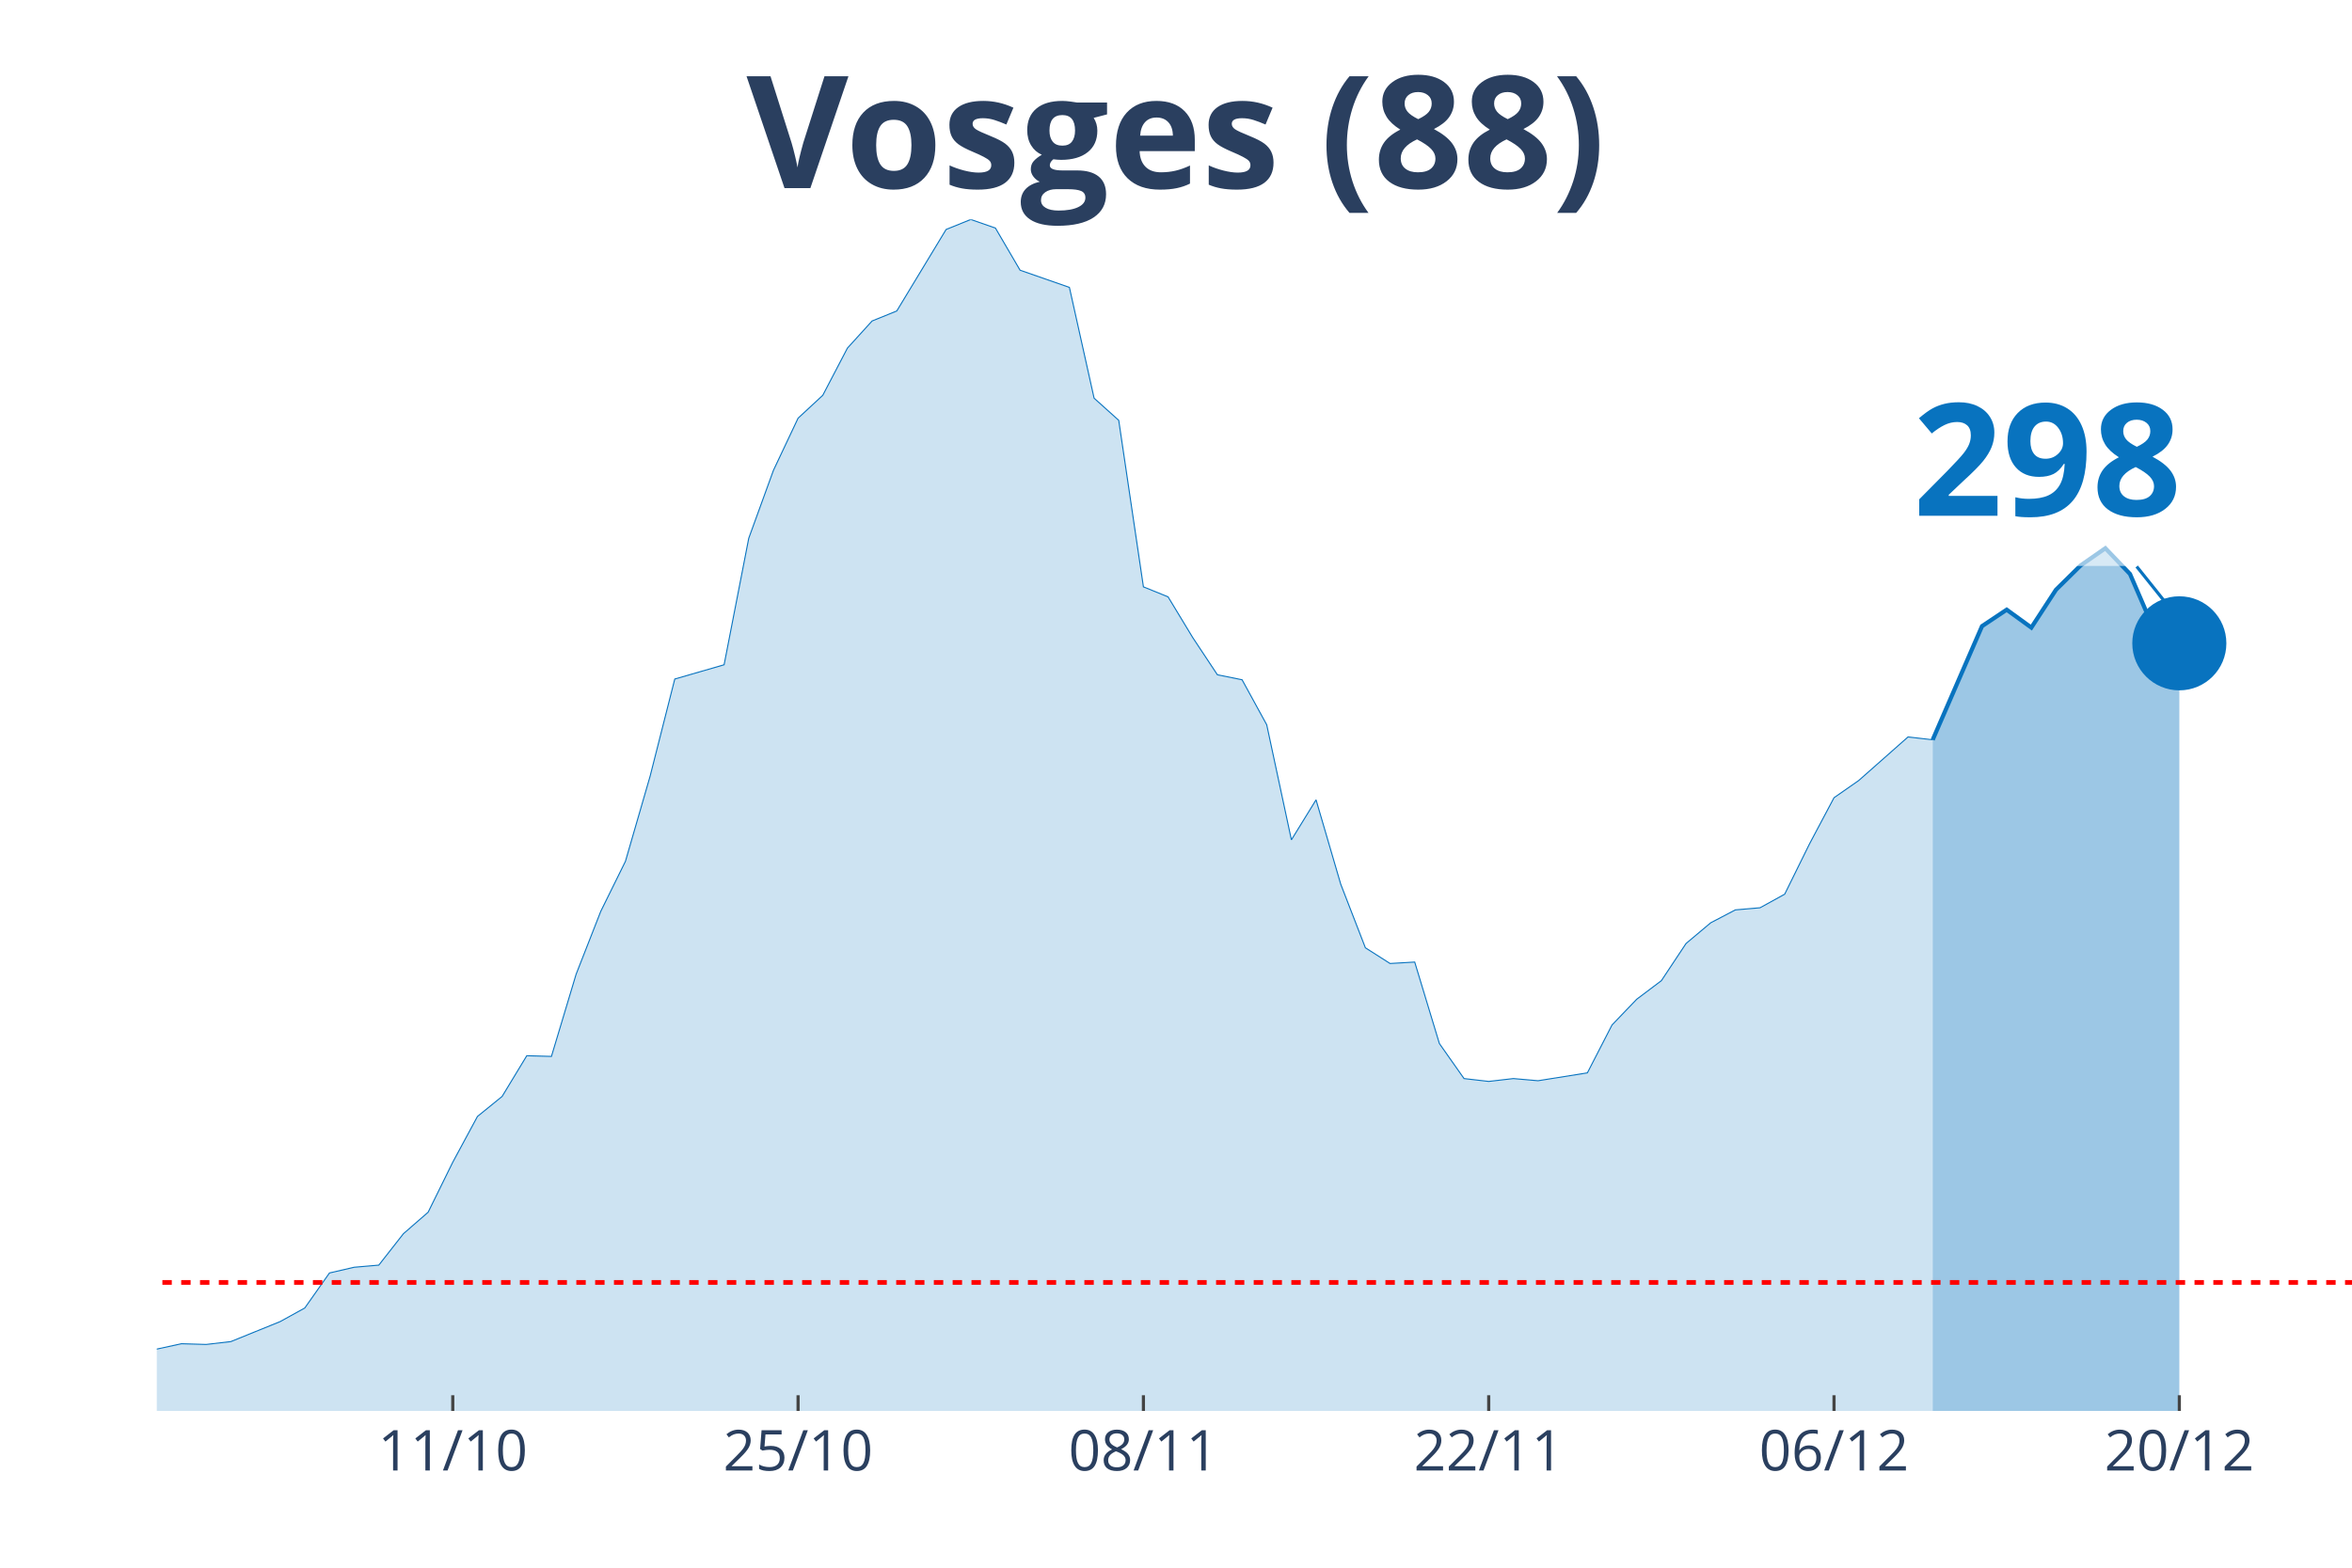
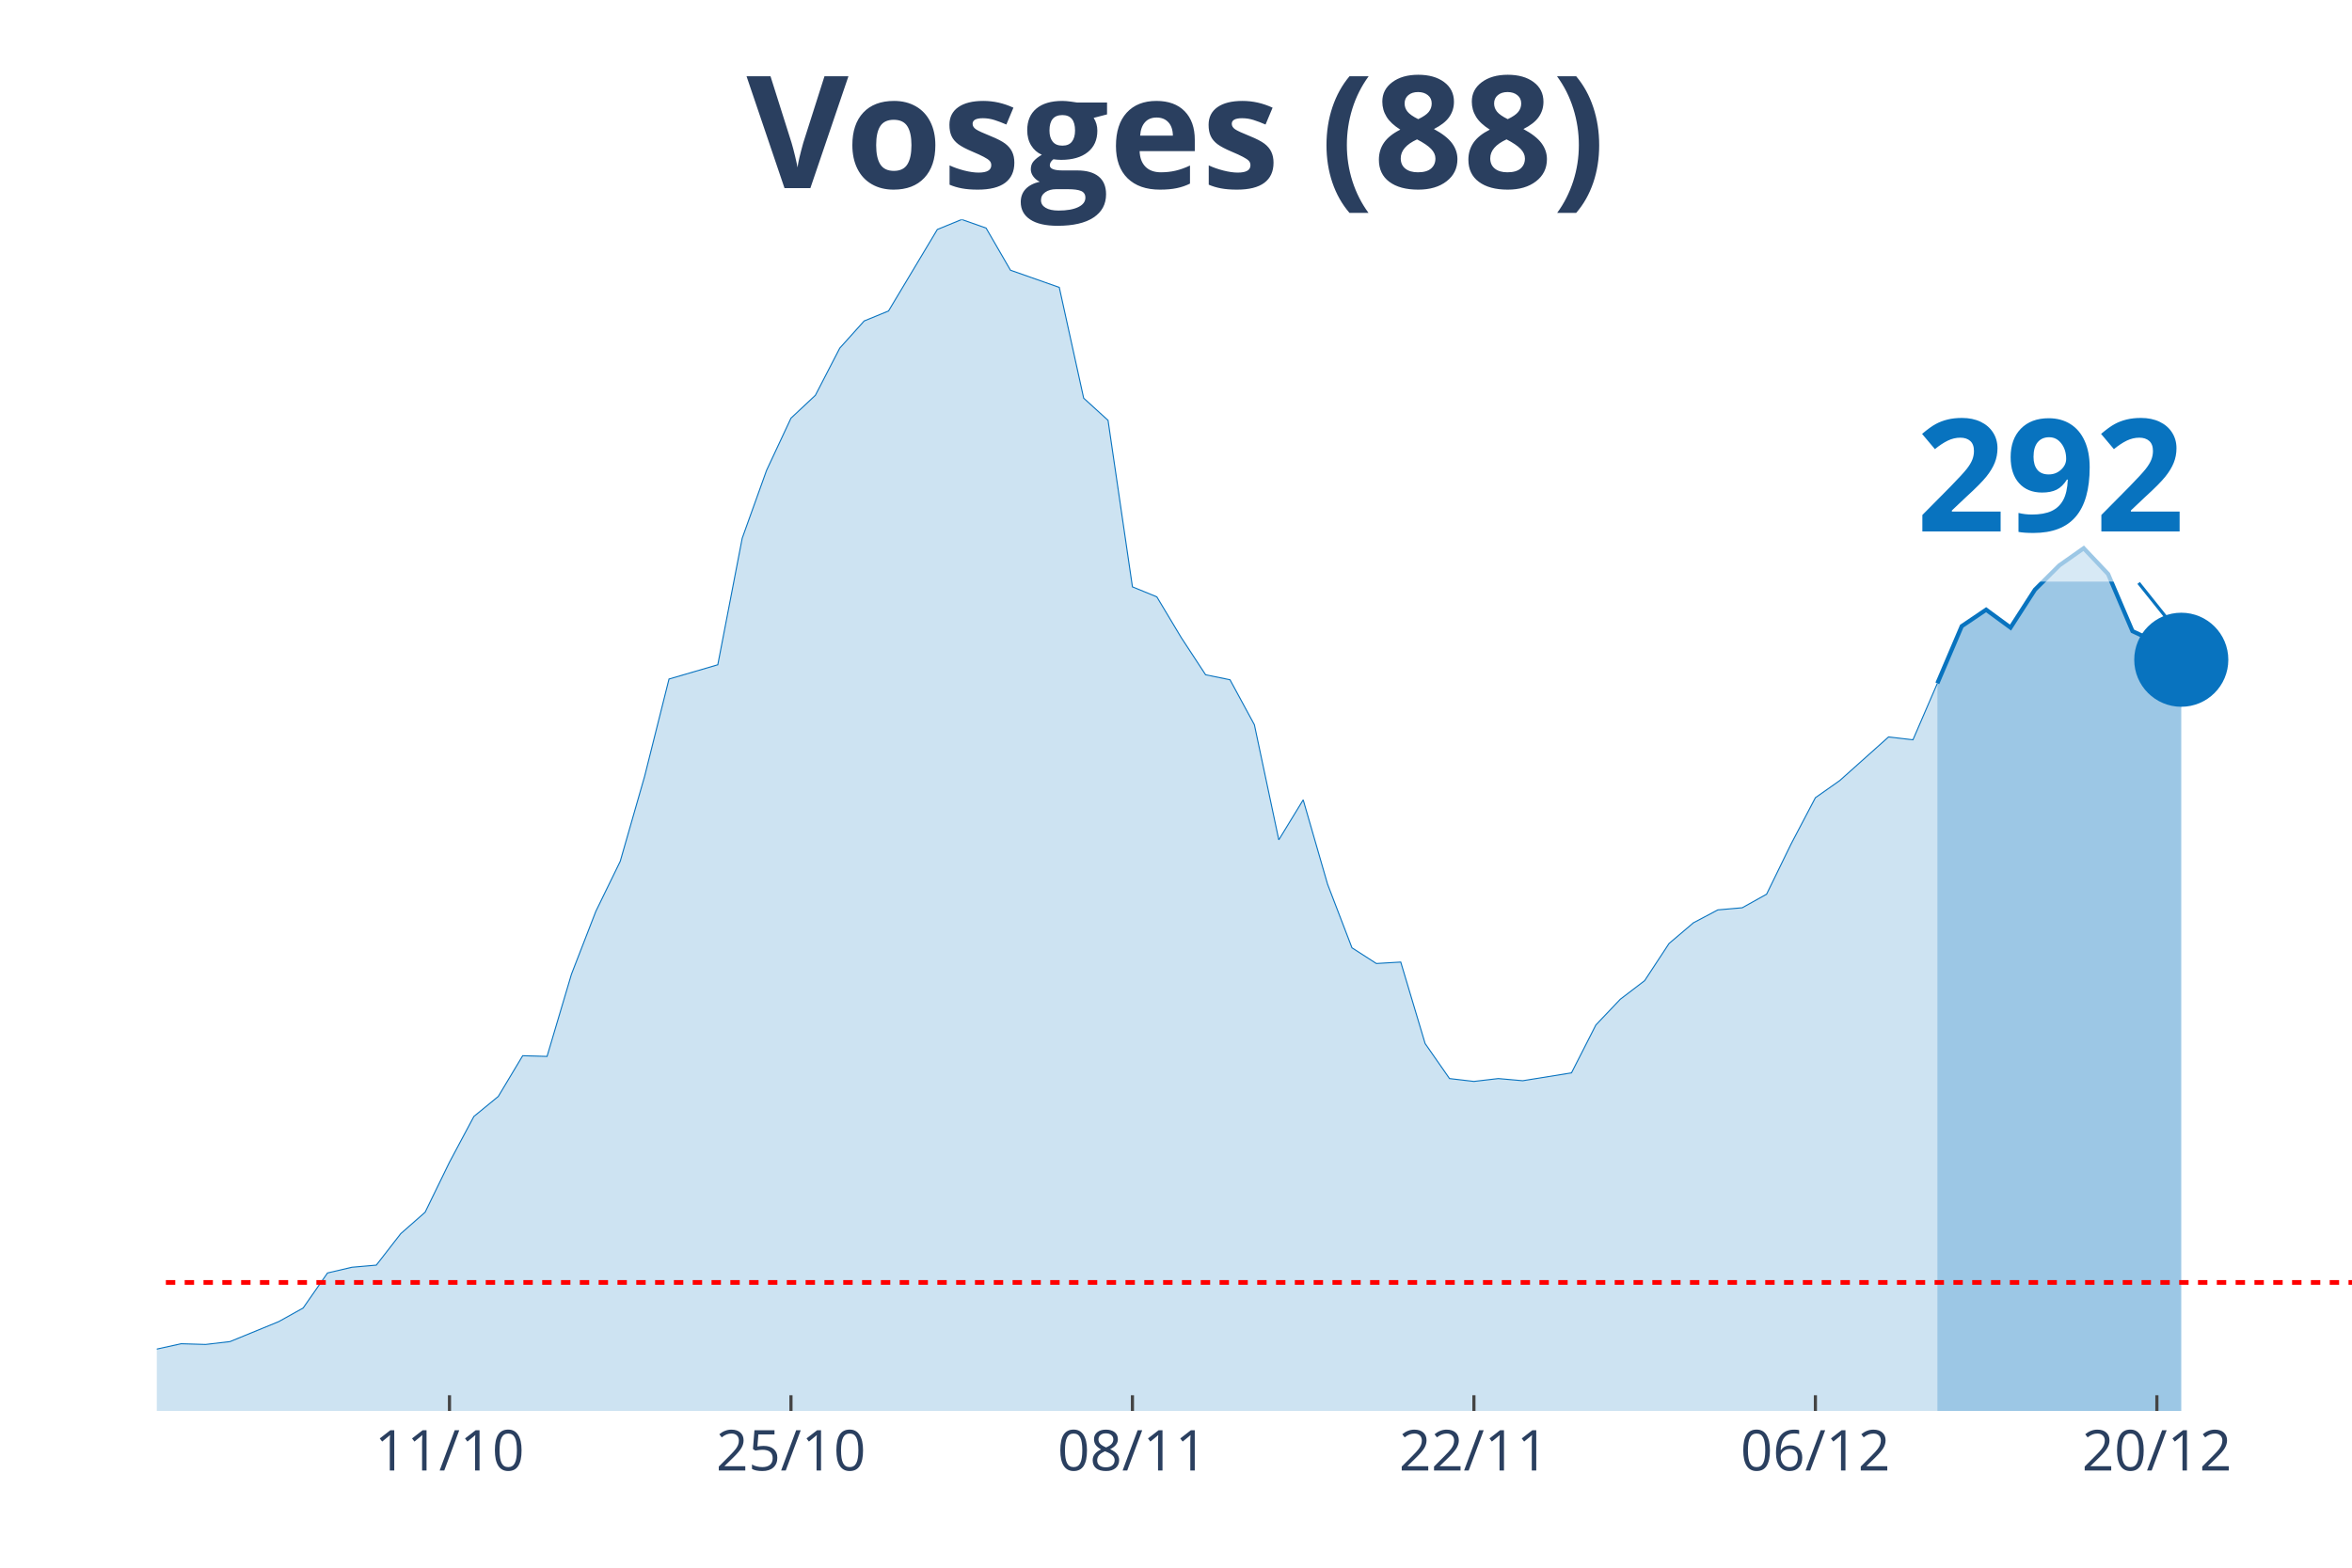
<svg xmlns="http://www.w3.org/2000/svg" class="main-svg" width="1125" height="750" style="" viewBox="0 0 750 500">
  <rect x="0" y="0" width="750" height="500" style="fill: rgb(0, 0, 0); fill-opacity: 0;" />
-   <defs id="defs-c35bd5">
+   <defs id="defs-ea7353">
    <g class="clips">
-       <clipPath id="clipc35bd5xyplot" class="plotclip">
+       <clipPath id="clipea7353xyplot" class="plotclip">
        <rect width="700" height="380" />
      </clipPath>
-       <clipPath class="axesclip" id="clipc35bd5x">
+       <clipPath class="axesclip" id="clipea7353x">
        <rect x="50" y="0" width="700" height="500" />
      </clipPath>
-       <clipPath class="axesclip" id="clipc35bd5y">
+       <clipPath class="axesclip" id="clipea7353y">
        <rect x="0" y="70" width="750" height="380" />
      </clipPath>
-       <clipPath class="axesclip" id="clipc35bd5xy">
+       <clipPath class="axesclip" id="clipea7353xy">
        <rect x="50" y="70" width="700" height="380" />
      </clipPath>
    </g>
    <g class="gradients" />
  </defs>
  <g class="bglayer">
    <rect class="bg" x="50" y="70" width="700" height="380" style="fill: rgb(0, 0, 0); fill-opacity: 0; stroke-width: 0;" />
  </g>
  <g class="layer-below">
    <g class="imagelayer" />
    <g class="shapelayer" />
  </g>
  <g class="cartesianlayer">
    <g class="subplot xy">
      <g class="layer-subplot">
        <g class="shapelayer" />
        <g class="imagelayer" />
      </g>
      <g class="gridlayer">
        <g class="x">
-           <path class="xgrid crisp" transform="translate(144.38,0)" d="M0,70v380" style="stroke: rgb(255, 255, 255); stroke-opacity: 1; stroke-width: 1px;" />
-           <path class="xgrid crisp" transform="translate(254.49,0)" d="M0,70v380" style="stroke: rgb(255, 255, 255); stroke-opacity: 1; stroke-width: 1px;" />
-           <path class="xgrid crisp" transform="translate(364.61,0)" d="M0,70v380" style="stroke: rgb(255, 255, 255); stroke-opacity: 1; stroke-width: 1px;" />
-           <path class="xgrid crisp" transform="translate(474.72,0)" d="M0,70v380" style="stroke: rgb(255, 255, 255); stroke-opacity: 1; stroke-width: 1px;" />
-           <path class="xgrid crisp" transform="translate(584.83,0)" d="M0,70v380" style="stroke: rgb(255, 255, 255); stroke-opacity: 1; stroke-width: 1px;" />
-           <path class="xgrid crisp" transform="translate(694.94,0)" d="M0,70v380" style="stroke: rgb(255, 255, 255); stroke-opacity: 1; stroke-width: 1px;" />
+           <path class="xgrid crisp" transform="translate(143.33,0)" d="M0,70v380" style="stroke: rgb(255, 255, 255); stroke-opacity: 1; stroke-width: 1px;" />
+           <path class="xgrid crisp" transform="translate(252.22,0)" d="M0,70v380" style="stroke: rgb(255, 255, 255); stroke-opacity: 1; stroke-width: 1px;" />
+           <path class="xgrid crisp" transform="translate(361.11,0)" d="M0,70v380" style="stroke: rgb(255, 255, 255); stroke-opacity: 1; stroke-width: 1px;" />
+           <path class="xgrid crisp" transform="translate(470,0)" d="M0,70v380" style="stroke: rgb(255, 255, 255); stroke-opacity: 1; stroke-width: 1px;" />
+           <path class="xgrid crisp" transform="translate(578.89,0)" d="M0,70v380" style="stroke: rgb(255, 255, 255); stroke-opacity: 1; stroke-width: 1px;" />
+           <path class="xgrid crisp" transform="translate(687.78,0)" d="M0,70v380" style="stroke: rgb(255, 255, 255); stroke-opacity: 1; stroke-width: 1px;" />
        </g>
        <g class="y" />
      </g>
      <g class="zerolinelayer" />
      <path class="xlines-below" />
      <path class="ylines-below" />
      <g class="overlines-below" />
      <g class="xaxislayer-below" />
      <g class="yaxislayer-below" />
      <g class="overaxes-below" />
-       <g class="plot" transform="translate(50, 70)" clip-path="url('#clipc35bd5xyplot')">
+       <g class="plot" transform="translate(50, 70)" clip-path="url('#clipea7353xyplot')">
        <g class="scatterlayer mlayer">
-           <g class="trace scatter traceadb3ed" style="stroke-miterlimit: 2;">
+           <g class="trace scatter trace4f36f9" style="stroke-miterlimit: 2;">
            <g class="fills">
              <g>
-                 <path class="js-fill" d="M566.29,380L-1069.66,380L-1069.66,373.85L-920.22,377.72L-912.36,376.58L-629.21,373.62L-621.35,370.65L-597.75,362.9L-589.89,362.9L-519.1,372.02L-511.24,374.07L-408.99,372.48L-401.12,371.34L-369.66,369.29L-361.8,371.34L-330.34,371.11L-322.47,370.65L-267.42,367.23L-259.55,366.78L-243.82,364.5L-235.96,365.41L-212.36,366.09L-204.49,366.32L-180.9,367.01L-173.03,366.32L-157.3,364.96L-149.44,364.96L-133.71,360.62L-125.84,360.85L-110.11,363.59L-102.25,363.82L-70.79,364.27L-62.92,363.59L-31.46,365.41L-23.6,364.27L-15.73,364.73L-7.87,361.99L7.87,358.57L15.73,358.8L23.6,357.89L31.46,354.7L39.33,351.51L47.19,347.17L55.06,336L62.92,334.18L70.79,333.5L78.65,323.47L86.52,316.63L94.38,300.67L102.25,286.08L110.11,279.7L117.98,266.71L125.84,266.93L133.71,240.72L141.57,220.66L149.44,204.7L157.3,177.58L165.17,146.57L173.03,144.3L180.9,142.02L188.76,101.67L196.63,80.01L204.49,63.37L212.36,56.08L220.22,41.03L228.09,32.37L235.96,29.18L251.69,3.19L259.55,0L267.42,2.74L275.28,16.18L291.01,21.66L298.88,56.99L306.74,64.06L314.61,117.17L322.47,120.36L330.34,133.35L338.2,145.21L346.07,146.8L353.93,161.16L361.8,197.86L369.66,185.1L377.53,212L385.39,232.29L393.26,237.3L401.12,236.84L408.99,262.83L416.85,274L424.72,274.91L432.58,274L440.45,274.69L456.18,272.18L464.04,256.9L471.91,248.7L479.78,242.77L487.64,230.92L495.51,224.31L503.37,220.2L511.24,219.52L519.1,215.19L526.97,199.23L534.83,184.42L542.7,178.94L558.43,165.04L566.29,165.95" style="fill: rgb(8, 115, 191); fill-opacity: 0.2; stroke-width: 0;" />
+                 <path class="js-fill" d="M567.78,380L-1057.78,380L-1057.78,373.85L-910,377.72L-902.22,376.58L-622.22,373.62L-614.44,370.65L-591.11,362.9L-583.33,362.9L-513.33,372.02L-505.56,374.07L-404.44,372.48L-396.67,371.34L-365.56,369.29L-357.78,371.34L-326.67,371.11L-318.89,370.65L-264.44,367.23L-256.67,366.78L-241.11,364.5L-233.33,365.41L-210,366.09L-202.22,366.32L-178.89,367.01L-171.11,366.32L-155.56,364.96L-147.78,364.96L-132.22,360.62L-124.44,360.85L-108.89,363.59L-101.11,363.82L-70,364.27L-62.22,363.59L-31.11,365.41L-23.33,364.27L-15.56,364.73L-7.78,361.99L7.78,358.57L15.56,358.8L23.33,357.89L31.11,354.7L38.89,351.51L46.67,347.17L54.44,336L62.22,334.18L70,333.5L77.78,323.47L85.56,316.63L93.33,300.67L101.11,286.08L108.89,279.7L116.67,266.71L124.44,266.93L132.22,240.72L140,220.66L147.78,204.7L155.56,177.58L163.33,146.57L171.11,144.3L178.89,142.02L186.67,101.67L194.44,80.01L202.22,63.37L210,56.08L217.78,41.03L225.56,32.37L233.33,29.18L248.89,3.19L256.67,0L264.44,2.74L272.22,16.18L287.78,21.66L295.56,56.99L303.33,64.06L311.11,117.17L318.89,120.36L326.67,133.35L334.44,145.21L342.22,146.8L350,161.16L357.78,197.86L365.56,185.1L373.33,212L381.11,232.29L388.89,237.3L396.67,236.84L404.44,262.83L412.22,274L420,274.91L427.78,274L435.56,274.69L451.11,272.18L458.89,256.9L466.67,248.7L474.44,242.77L482.22,230.92L490,224.31L497.78,220.2L505.56,219.52L513.33,215.19L521.11,199.23L528.89,184.42L536.67,178.94L552.22,165.04L560,165.95L567.78,147.94" style="fill: rgb(8, 115, 191); fill-opacity: 0.2; stroke-width: 0;" />
              </g>
            </g>
            <g class="errorbars" />
            <g class="lines">
-               <path class="js-line" d="M-1069.66,373.85L-920.22,377.72L-912.36,376.58L-629.21,373.62L-621.35,370.65L-597.75,362.9L-589.89,362.9L-519.1,372.02L-511.24,374.07L-408.99,372.48L-401.12,371.34L-369.66,369.29L-361.8,371.34L-330.34,371.11L-322.47,370.65L-267.42,367.23L-259.55,366.78L-243.82,364.5L-235.96,365.41L-212.36,366.09L-204.49,366.32L-180.9,367.01L-173.03,366.32L-157.3,364.96L-149.44,364.96L-133.71,360.62L-125.84,360.85L-110.11,363.59L-102.25,363.82L-70.79,364.27L-62.92,363.59L-31.46,365.41L-23.6,364.27L-15.73,364.73L-7.87,361.99L7.87,358.57L15.73,358.8L23.6,357.89L31.46,354.7L39.33,351.51L47.19,347.17L55.06,336L62.92,334.18L70.79,333.5L78.65,323.47L86.52,316.63L94.38,300.67L102.25,286.08L110.11,279.7L117.98,266.71L125.84,266.93L133.71,240.72L141.57,220.66L149.44,204.7L157.3,177.58L165.17,146.57L173.03,144.3L180.9,142.02L188.76,101.67L196.63,80.01L204.49,63.37L212.36,56.08L220.22,41.03L228.09,32.37L235.96,29.18L251.69,3.19L259.55,0L267.42,2.74L275.28,16.18L291.01,21.66L298.88,56.99L306.74,64.06L314.61,117.17L322.47,120.36L330.34,133.35L338.2,145.21L346.07,146.8L353.93,161.16L361.8,197.86L369.66,185.1L377.53,212L385.39,232.29L393.26,237.3L401.12,236.84L408.99,262.83L416.85,274L424.72,274.91L432.58,274L440.45,274.69L456.18,272.18L464.04,256.9L471.91,248.7L479.78,242.77L487.64,230.92L495.51,224.31L503.37,220.2L511.24,219.52L519.1,215.19L526.97,199.23L534.83,184.42L542.7,178.94L558.43,165.04L566.29,165.95" style="vector-effect: non-scaling-stroke; fill: none; stroke: rgb(8, 115, 191); stroke-opacity: 1; stroke-width: 0.5px; opacity: 1;" />
+               <path class="js-line" d="M-1057.78,373.85L-910,377.72L-902.22,376.58L-622.22,373.62L-614.44,370.65L-591.11,362.9L-583.33,362.9L-513.33,372.02L-505.56,374.07L-404.44,372.48L-396.67,371.34L-365.56,369.29L-357.78,371.34L-326.67,371.11L-318.89,370.65L-264.44,367.23L-256.67,366.78L-241.11,364.5L-233.33,365.41L-210,366.09L-202.22,366.32L-178.89,367.01L-171.11,366.32L-155.56,364.96L-147.78,364.96L-132.22,360.62L-124.44,360.85L-108.89,363.59L-101.11,363.82L-70,364.27L-62.22,363.59L-31.11,365.41L-23.33,364.27L-15.56,364.73L-7.78,361.99L7.78,358.57L15.56,358.8L23.33,357.89L31.11,354.7L38.89,351.51L46.67,347.17L54.44,336L62.22,334.18L70,333.5L77.78,323.47L85.56,316.63L93.33,300.67L101.11,286.08L108.89,279.7L116.67,266.71L124.44,266.93L132.22,240.72L140,220.66L147.78,204.7L155.56,177.58L163.33,146.57L171.11,144.3L178.89,142.02L186.67,101.67L194.44,80.01L202.22,63.37L210,56.08L217.78,41.03L225.56,32.37L233.33,29.18L248.89,3.19L256.67,0L264.44,2.74L272.22,16.18L287.78,21.66L295.56,56.99L303.33,64.06L311.11,117.17L318.89,120.36L326.67,133.35L334.44,145.21L342.22,146.8L350,161.16L357.78,197.86L365.56,185.1L373.33,212L381.11,232.29L388.89,237.3L396.67,236.84L404.44,262.83L412.22,274L420,274.91L427.78,274L435.56,274.69L451.11,272.18L458.89,256.9L466.67,248.7L474.44,242.77L482.22,230.92L490,224.31L497.78,220.2L505.56,219.52L513.33,215.19L521.11,199.23L528.89,184.42L536.67,178.94L552.22,165.04L560,165.95L567.78,147.94" style="vector-effect: non-scaling-stroke; fill: none; stroke: rgb(8, 115, 191); stroke-opacity: 1; stroke-width: 0.5px; opacity: 1;" />
            </g>
            <g class="points" />
            <g class="text" />
          </g>
-           <g class="trace scatter trace499e6c" style="stroke-miterlimit: 2;">
+           <g class="trace scatter tracecd3c67" style="stroke-miterlimit: 2;">
            <g class="fills">
              <g>
-                 <path class="js-fill" d="M644.94,380L566.29,380L566.29,165.95L582.02,129.71L589.89,124.46L597.75,130.16L605.62,118.08L613.48,110.33L621.35,104.86L629.21,113.07L637.08,131.3L644.94,135.18" style="fill: rgb(8, 115, 191); fill-opacity: 0.4; stroke-width: 0;" />
+                 <path class="js-fill" d="M645.56,380L567.78,380L567.78,147.94L575.56,129.71L583.33,124.46L591.11,130.16L598.89,118.08L606.67,110.33L614.44,104.86L622.22,113.07L630,131.3L637.78,134.95L645.56,140.42" style="fill: rgb(8, 115, 191); fill-opacity: 0.4; stroke-width: 0;" />
              </g>
            </g>
            <g class="errorbars" />
            <g class="lines">
-               <path class="js-line" d="M566.29,165.95L582.02,129.71L589.89,124.46L597.75,130.16L605.62,118.08L613.48,110.33L621.35,104.86L629.21,113.07L637.08,131.3L644.94,135.18" style="vector-effect: non-scaling-stroke; fill: none; stroke: rgb(8, 115, 191); stroke-opacity: 1; stroke-width: 2px; opacity: 1;" />
+               <path class="js-line" d="M567.78,147.94L575.56,129.71L583.33,124.46L591.11,130.16L598.89,118.08L606.67,110.33L614.44,104.86L622.22,113.07L630,131.3L637.78,134.95L645.56,140.42" style="vector-effect: non-scaling-stroke; fill: none; stroke: rgb(8, 115, 191); stroke-opacity: 1; stroke-width: 2px; opacity: 1;" />
            </g>
            <g class="points" />
            <g class="text" />
          </g>
-           <g class="trace scatter trace3b7d3a" style="stroke-miterlimit: 2; opacity: 1;">
+           <g class="trace scatter trace8845c1" style="stroke-miterlimit: 2; opacity: 1;">
            <g class="fills" />
            <g class="errorbars" />
            <g class="lines" />
            <g class="points">
-               <path class="point" transform="translate(644.94,135.18)" d="M15,0A15,15 0 1,1 0,-15A15,15 0 0,1 15,0Z" style="opacity: 1; stroke-width: 0px; fill: rgb(8, 115, 191); fill-opacity: 1;" />
+               <path class="point" transform="translate(645.56,140.42)" d="M15,0A15,15 0 1,1 0,-15A15,15 0 0,1 15,0Z" style="opacity: 1; stroke-width: 0px; fill: rgb(8, 115, 191); fill-opacity: 1;" />
            </g>
            <g class="text" />
          </g>
        </g>
      </g>
      <g class="overplot" />
      <path class="xlines-above crisp" style="fill: none; stroke-width: 1px; stroke: rgb(0, 0, 0); stroke-opacity: 0;" d="" />
      <path class="ylines-above crisp" style="fill: none;" d="M0,0" />
      <g class="overlines-above" />
      <g class="xaxislayer-above">
-         <path class="xtick ticks crisp" d="M0,450v-5" transform="translate(144.38,0)" style="stroke: rgb(68, 68, 68); stroke-opacity: 1; stroke-width: 1px;" />
-         <path class="xtick ticks crisp" d="M0,450v-5" transform="translate(254.49,0)" style="stroke: rgb(68, 68, 68); stroke-opacity: 1; stroke-width: 1px;" />
-         <path class="xtick ticks crisp" d="M0,450v-5" transform="translate(364.61,0)" style="stroke: rgb(68, 68, 68); stroke-opacity: 1; stroke-width: 1px;" />
-         <path class="xtick ticks crisp" d="M0,450v-5" transform="translate(474.72,0)" style="stroke: rgb(68, 68, 68); stroke-opacity: 1; stroke-width: 1px;" />
-         <path class="xtick ticks crisp" d="M0,450v-5" transform="translate(584.83,0)" style="stroke: rgb(68, 68, 68); stroke-opacity: 1; stroke-width: 1px;" />
-         <path class="xtick ticks crisp" d="M0,450v-5" transform="translate(694.94,0)" style="stroke: rgb(68, 68, 68); stroke-opacity: 1; stroke-width: 1px;" />
+         <path class="xtick ticks crisp" d="M0,450v-5" transform="translate(143.33,0)" style="stroke: rgb(68, 68, 68); stroke-opacity: 1; stroke-width: 1px;" />
+         <path class="xtick ticks crisp" d="M0,450v-5" transform="translate(252.22,0)" style="stroke: rgb(68, 68, 68); stroke-opacity: 1; stroke-width: 1px;" />
+         <path class="xtick ticks crisp" d="M0,450v-5" transform="translate(361.11,0)" style="stroke: rgb(68, 68, 68); stroke-opacity: 1; stroke-width: 1px;" />
+         <path class="xtick ticks crisp" d="M0,450v-5" transform="translate(470,0)" style="stroke: rgb(68, 68, 68); stroke-opacity: 1; stroke-width: 1px;" />
+         <path class="xtick ticks crisp" d="M0,450v-5" transform="translate(578.89,0)" style="stroke: rgb(68, 68, 68); stroke-opacity: 1; stroke-width: 1px;" />
+         <path class="xtick ticks crisp" d="M0,450v-5" transform="translate(687.78,0)" style="stroke: rgb(68, 68, 68); stroke-opacity: 1; stroke-width: 1px;" />
        <g class="xtick">
-           <text text-anchor="middle" x="0" y="469" transform="translate(144.38,0)" style="font-family: 'Open Sans', verdana, arial, sans-serif; font-size: 18px; fill: rgb(42, 63, 95); fill-opacity: 1; white-space: pre;">11/10</text>
+           <text text-anchor="middle" x="0" y="469" transform="translate(143.33,0)" style="font-family: 'Open Sans', verdana, arial, sans-serif; font-size: 18px; fill: rgb(42, 63, 95); fill-opacity: 1; white-space: pre;">11/10</text>
        </g>
        <g class="xtick">
-           <text text-anchor="middle" x="0" y="469" transform="translate(254.49,0)" style="font-family: 'Open Sans', verdana, arial, sans-serif; font-size: 18px; fill: rgb(42, 63, 95); fill-opacity: 1; white-space: pre;">25/10</text>
+           <text text-anchor="middle" x="0" y="469" transform="translate(252.22,0)" style="font-family: 'Open Sans', verdana, arial, sans-serif; font-size: 18px; fill: rgb(42, 63, 95); fill-opacity: 1; white-space: pre;">25/10</text>
        </g>
        <g class="xtick">
-           <text text-anchor="middle" x="0" y="469" transform="translate(364.61,0)" style="font-family: 'Open Sans', verdana, arial, sans-serif; font-size: 18px; fill: rgb(42, 63, 95); fill-opacity: 1; white-space: pre;">08/11</text>
+           <text text-anchor="middle" x="0" y="469" transform="translate(361.11,0)" style="font-family: 'Open Sans', verdana, arial, sans-serif; font-size: 18px; fill: rgb(42, 63, 95); fill-opacity: 1; white-space: pre;">08/11</text>
        </g>
        <g class="xtick">
-           <text text-anchor="middle" x="0" y="469" transform="translate(474.72,0)" style="font-family: 'Open Sans', verdana, arial, sans-serif; font-size: 18px; fill: rgb(42, 63, 95); fill-opacity: 1; white-space: pre;">22/11</text>
+           <text text-anchor="middle" x="0" y="469" transform="translate(470,0)" style="font-family: 'Open Sans', verdana, arial, sans-serif; font-size: 18px; fill: rgb(42, 63, 95); fill-opacity: 1; white-space: pre;">22/11</text>
        </g>
        <g class="xtick">
-           <text text-anchor="middle" x="0" y="469" transform="translate(584.83,0)" style="font-family: 'Open Sans', verdana, arial, sans-serif; font-size: 18px; fill: rgb(42, 63, 95); fill-opacity: 1; white-space: pre;">06/12</text>
+           <text text-anchor="middle" x="0" y="469" transform="translate(578.89,0)" style="font-family: 'Open Sans', verdana, arial, sans-serif; font-size: 18px; fill: rgb(42, 63, 95); fill-opacity: 1; white-space: pre;">06/12</text>
        </g>
        <g class="xtick">
-           <text text-anchor="middle" x="0" y="469" transform="translate(694.94,0)" style="font-family: 'Open Sans', verdana, arial, sans-serif; font-size: 18px; fill: rgb(42, 63, 95); fill-opacity: 1; white-space: pre;">20/12</text>
+           <text text-anchor="middle" x="0" y="469" transform="translate(687.78,0)" style="font-family: 'Open Sans', verdana, arial, sans-serif; font-size: 18px; fill: rgb(42, 63, 95); fill-opacity: 1; white-space: pre;">20/12</text>
        </g>
      </g>
      <g class="yaxislayer-above" />
      <g class="overaxes-above" />
    </g>
  </g>
  <g class="polarlayer" />
  <g class="ternarylayer" />
  <g class="geolayer" />
  <g class="funnelarealayer" />
  <g class="pielayer" />
  <g class="treemaplayer" />
  <g class="sunburstlayer" />
  <g class="glimages" />
-   <defs id="topdefs-c35bd5">
+   <defs id="topdefs-ea7353">
    <g class="clips" />
  </defs>
  <g class="layer-above">
    <g class="imagelayer" />
    <g class="shapelayer">
-       <path data-index="0" fill-rule="evenodd" d="M-4370.22,409.02L1379.21,409.02" clip-path="url('#clipc35bd5xy')" style="opacity: 1; stroke: rgb(255, 0, 0); stroke-opacity: 1; fill: rgb(0, 0, 0); fill-opacity: 0; stroke-dasharray: 3px, 3px; stroke-width: 1.5px;" />
+       <path data-index="0" fill-rule="evenodd" d="M-4321.11,409.02L1364.44,409.02" clip-path="url('#clipea7353xy')" style="opacity: 1; stroke: rgb(255, 0, 0); stroke-opacity: 1; fill: rgb(0, 0, 0); fill-opacity: 0; stroke-dasharray: 3px, 3px; stroke-width: 1.5px;" />
    </g>
  </g>
  <g class="infolayer">
    <g class="g-gtitle">
      <text class="gtitle" x="375" y="25" text-anchor="middle" dy="0.7em" style="font-family: 'Open Sans', verdana, arial, sans-serif; font-size: 50px; fill: rgb(42, 63, 95); opacity: 1; font-weight: normal; white-space: pre;">
        <tspan style="font-weight:bold">Vosges (88)</tspan>
      </text>
    </g>
    <g class="g-xtitle" />
    <g class="annotation" data-index="0" style="opacity: 1;">
-       <g class="annotation-text-g" transform="rotate(0,652.94,145.18)">
-         <g class="cursor-pointer" transform="translate(595, 109)">
+       <g class="annotation-text-g" transform="rotate(0,653.56,150.42)">
+         <g class="cursor-pointer" transform="translate(596, 114)">
          <rect class="bg" x="0.5" y="0.5" width="115" height="71" style="stroke-width: 1px; stroke: rgb(0, 0, 0); stroke-opacity: 0; fill: rgb(255, 255, 255); fill-opacity: 0.6;" />
          <text class="annotation-text" text-anchor="middle" x="57.812" y="55.5" style="font-family: 'Open Sans', verdana, arial, sans-serif; font-size: 50px; fill: rgb(8, 115, 191); fill-opacity: 1; white-space: pre;">
-             <tspan style="font-weight:bold">298 </tspan>
+             <tspan style="font-weight:bold">292 </tspan>
          </text>
        </g>
      </g>
      <g class="annotation-arrow-g" style="opacity: 1;">
-         <path d="M681.34,180.68L692.94,195.18" style="stroke-width: 1px; stroke: rgb(8, 115, 191); stroke-opacity: 1; stroke-dasharray: 0px, 0px, 18.569px, 18.569px;" />
+         <path d="M681.96,185.92L693.56,200.42" style="stroke-width: 1px; stroke: rgb(8, 115, 191); stroke-opacity: 1; stroke-dasharray: 0px, 0px, 18.569px, 18.569px;" />
      </g>
    </g>
  </g>
</svg>
